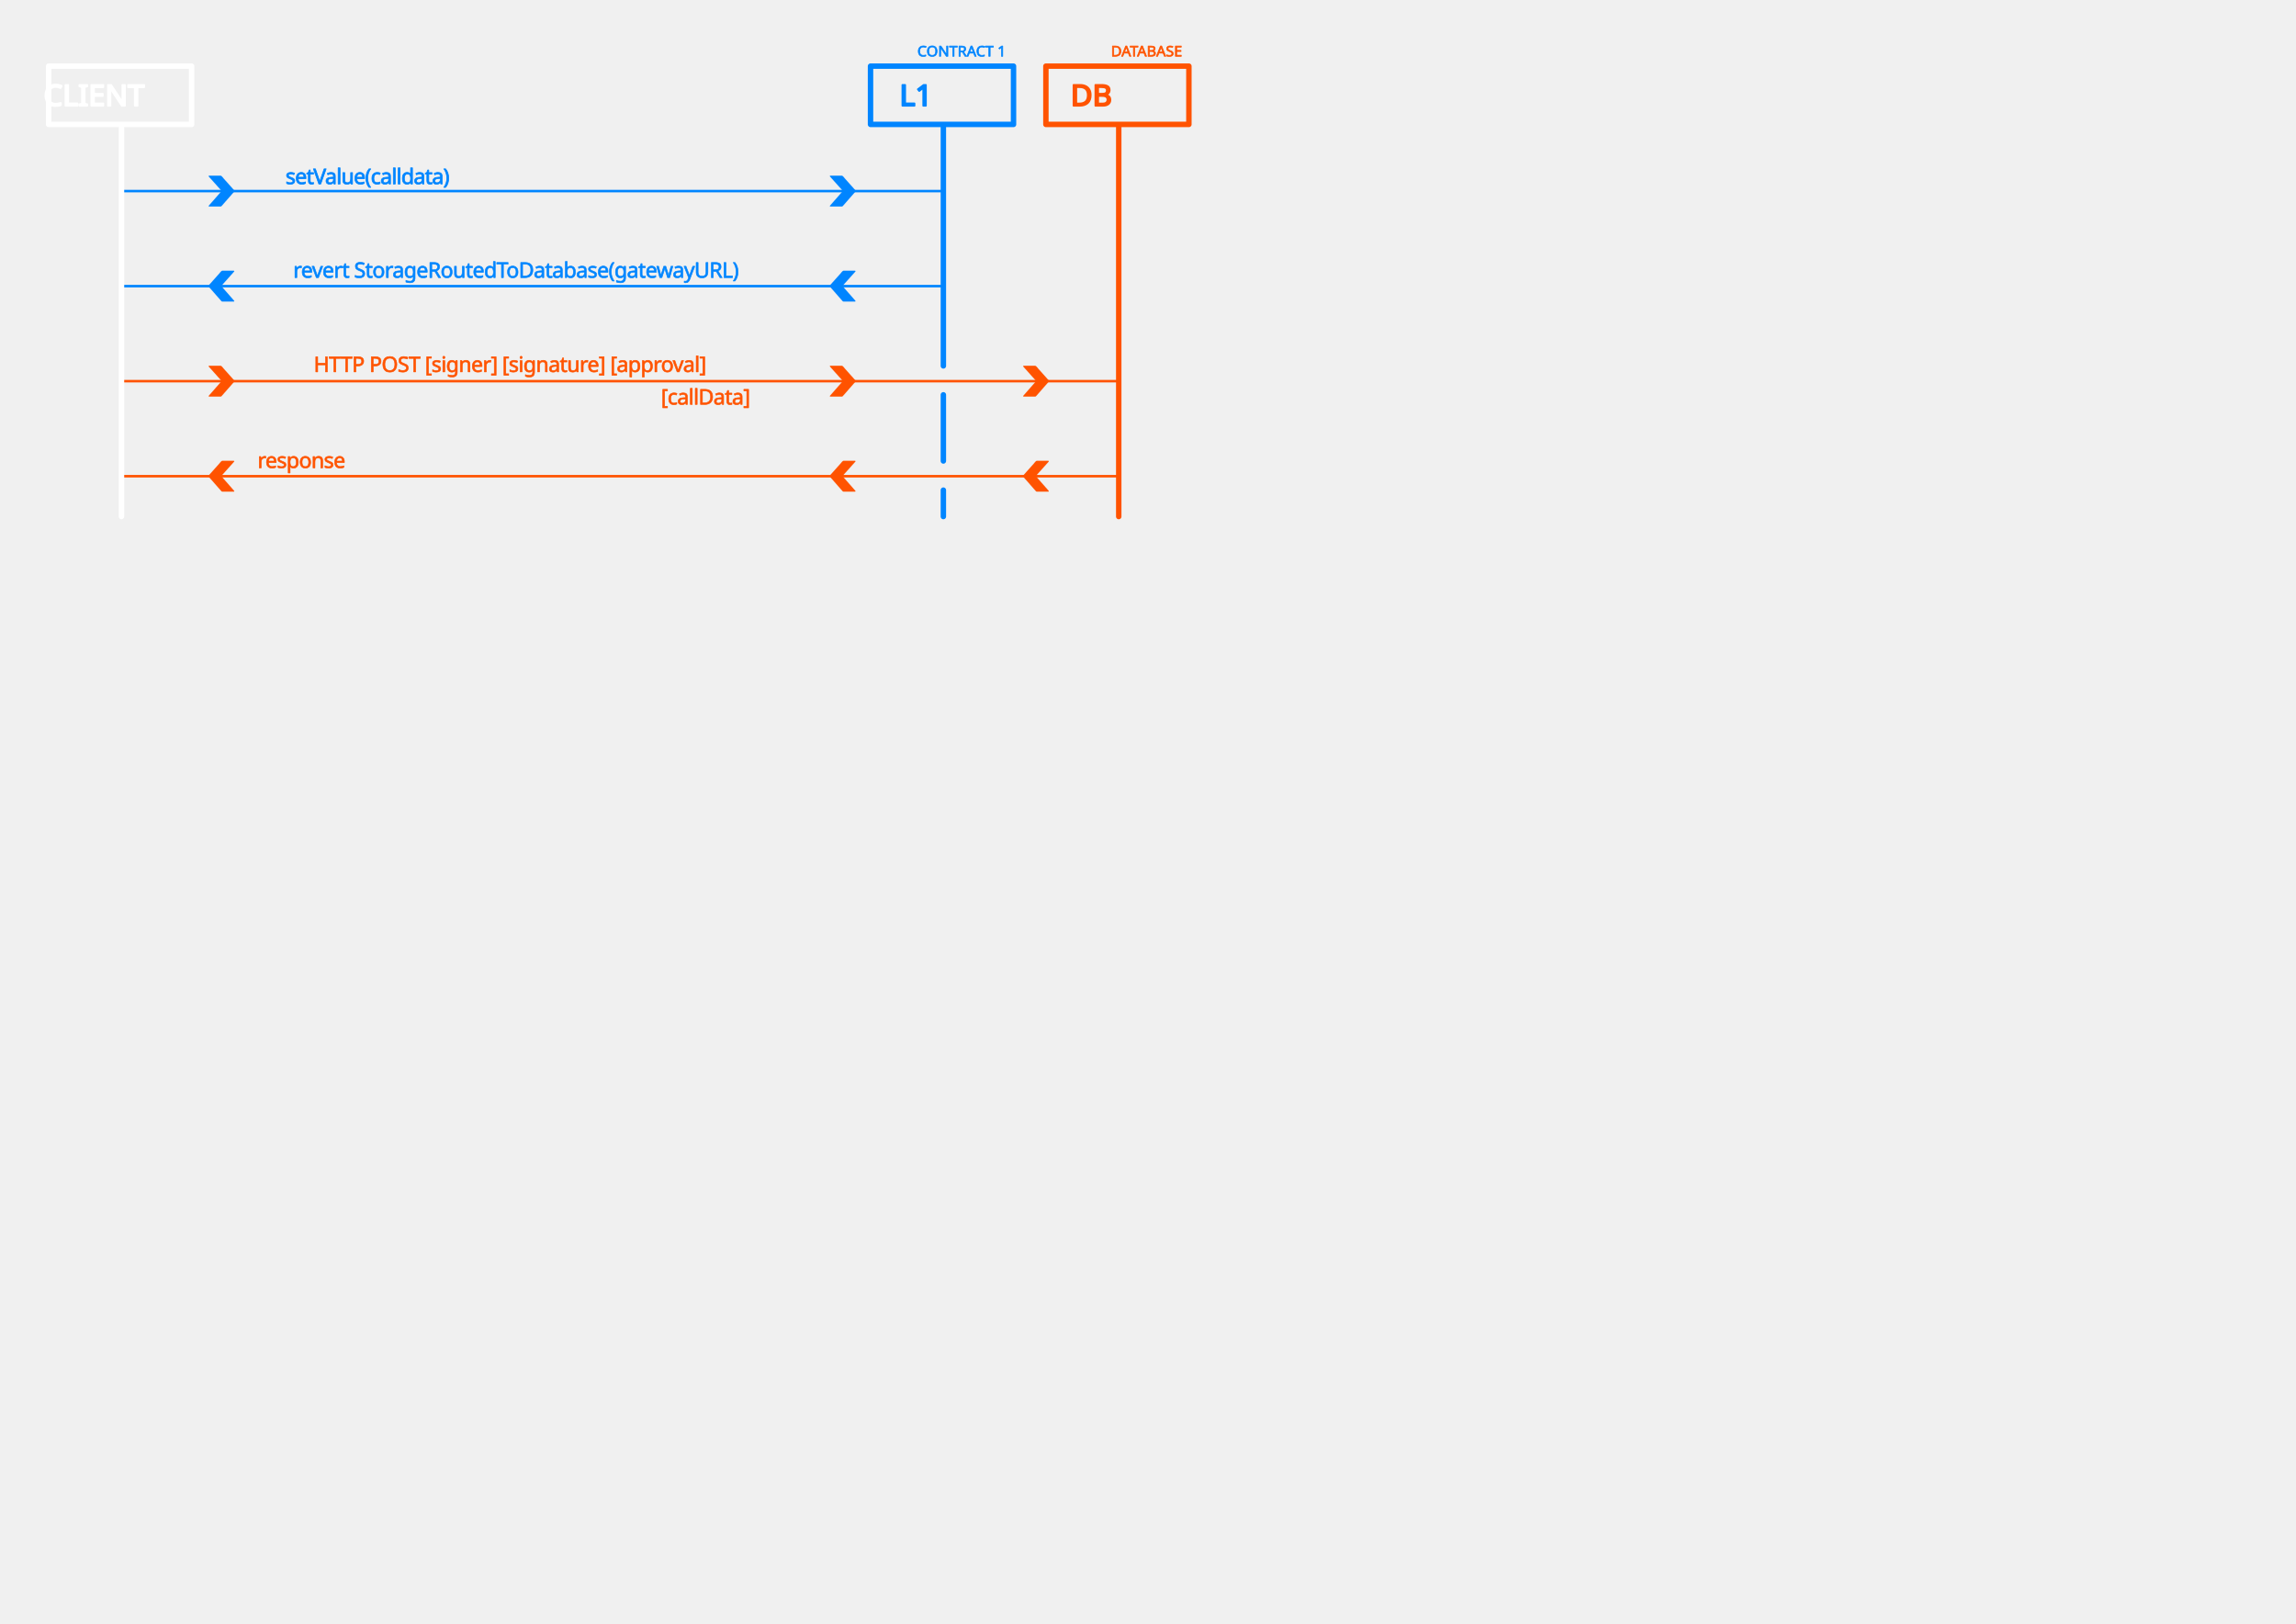
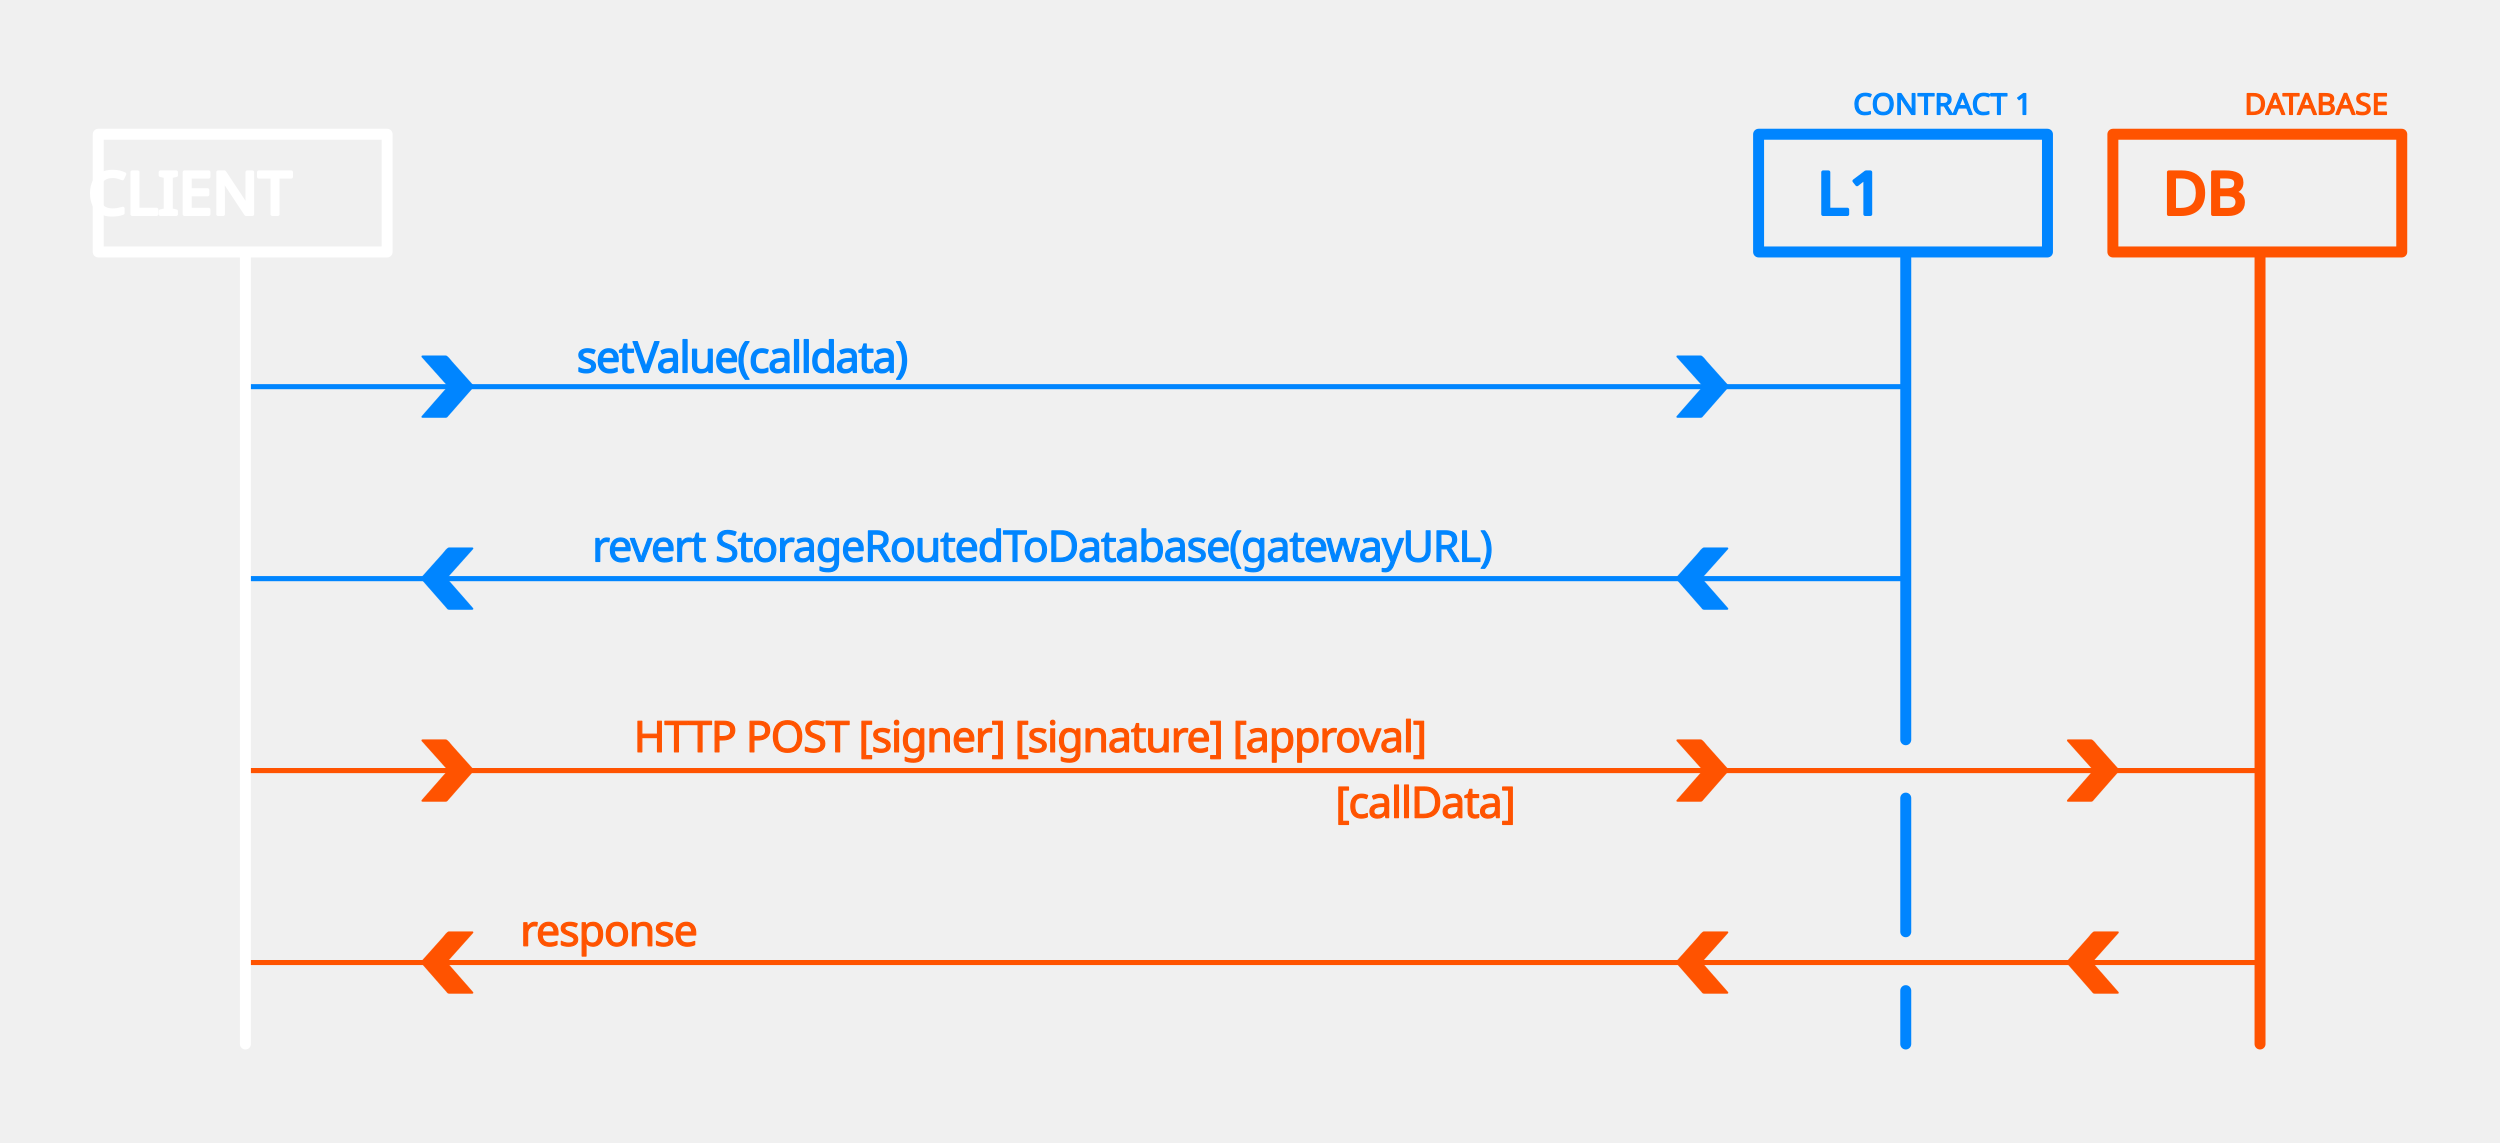
- <svg xmlns="http://www.w3.org/2000/svg" xmlns:xlink="http://www.w3.org/1999/xlink" width="1000mm" height="707mm" viewBox="0 0 1000 707" version="1.1" id="svg6">
+ <svg xmlns="http://www.w3.org/2000/svg" xmlns:xlink="http://www.w3.org/1999/xlink" width="538.993mm" height="246.266mm" viewBox="0 0 538.993 246.266" version="1.1" id="svg6">
  <defs id="defs2">
    <rect x="258.608" y="35.355" width="130.437" height="286.727" id="rect1163" />
    <rect x="352.45" y="114.378" width="27.62" height="4.849" id="rect1482" />
    <linearGradient id="linearGradient1059">
      <stop style="stop-color:#000000;stop-opacity:1;" offset="0" id="stop1055" />
      <stop style="stop-color:#000000;stop-opacity:0;" offset="1" id="stop1057" />
    </linearGradient>
    <rect x="136.861" y="168.484" width="23.687" height="7.896" id="rect1202" />
    <linearGradient id="linearGradient1005">
      <stop style="stop-color:#000000;stop-opacity:1;" offset="0" id="stop1001" />
      <stop style="stop-color:#000000;stop-opacity:0;" offset="1" id="stop1003" />
    </linearGradient>
    <marker style="overflow:visible" id="Arrow2Mstart" refX="0" refY="0" orient="auto">
      <path transform="scale(0.6)" d="M 8.719,4.034 -2.207,0.016 8.719,-4.002 c -1.745,2.372 -1.735,5.617 -6e-7,8.035 z" style="fill:context-stroke;fill-rule:evenodd;stroke-width:0.625;stroke-linejoin:round" id="path1120" />
    </marker>
    <marker style="overflow:visible" id="Arrow2Lend" refX="0" refY="0" orient="auto">
      <path transform="matrix(-1.1,0,0,-1.1,-1.1,0)" d="M 8.719,4.034 -2.207,0.016 8.719,-4.002 c -1.745,2.372 -1.735,5.617 -6e-7,8.035 z" style="fill:context-stroke;fill-rule:evenodd;stroke-width:0.625;stroke-linejoin:round" id="path1117" />
    </marker>
    <marker style="overflow:visible" id="TriangleOutL" refX="0" refY="0" orient="auto">
      <path transform="scale(0.8)" style="fill:context-stroke;fill-rule:evenodd;stroke:context-stroke;stroke-width:1pt" d="M 5.77,0 -2.88,5 V -5 Z" id="path1238" />
    </marker>
    <marker style="overflow:visible" id="TriangleOutL-4" refX="0" refY="0" orient="auto">
      <path transform="scale(0.8)" style="fill:context-stroke;fill-rule:evenodd;stroke:context-stroke;stroke-width:1pt" d="M 5.77,0 -2.88,5 V -5 Z" id="path1238-7" />
    </marker>
    <marker style="overflow:visible" id="TriangleOutL-8" refX="0" refY="0" orient="auto">
      <path transform="scale(0.8)" style="fill:context-stroke;fill-rule:evenodd;stroke:context-stroke;stroke-width:1pt" d="M 5.77,0 -2.88,5 V -5 Z" id="path1238-3" />
    </marker>
    <marker style="overflow:visible" id="TriangleOutL-4-2" refX="0" refY="0" orient="auto">
      <path transform="scale(0.8)" style="fill:context-stroke;fill-rule:evenodd;stroke:context-stroke;stroke-width:1pt" d="M 5.77,0 -2.88,5 V -5 Z" id="path1238-7-8" />
    </marker>
    <linearGradient xlink:href="#linearGradient1005" id="linearGradient1007" x1="88.406" y1="45.401" x2="98.212" y2="45.401" gradientUnits="userSpaceOnUse" />
    <linearGradient xlink:href="#linearGradient1059" id="linearGradient1061" x1="86.907" y1="237.228" x2="177.445" y2="237.228" gradientUnits="userSpaceOnUse" />
  </defs>
-   <g id="layer1" transform="translate(-33.41176,-65.063)">
+   <g id="layer1" transform="translate(-33.41176,-64.922)">
    <g id="g1001" transform="translate(-2.308462,-1.058333)">
      <text xml:space="preserve" style="font-size:9.269px;line-height:1.25;font-family:Palatino;-inkscape-font-specification:Palatino;font-variant-ligatures:none;text-align:center;letter-spacing:-0.242px;text-anchor:middle;fill:#ff5300;fill-opacity:1;stroke:#ff5300;stroke-width:0.257;stroke-linecap:round;stroke-linejoin:round;stroke-miterlimit:4;stroke-dasharray:none;stroke-opacity:1" x="265.375" y="228.085" id="text1278-7-4">
        <tspan id="tspan1276-9-2" x="265.254" y="228.085" style="font-style:normal;font-variant:normal;font-weight:normal;font-stretch:normal;font-family:'SF Mono';-inkscape-font-specification:'SF Mono';fill:#ff5300;fill-opacity:1;stroke:#ff5300;stroke-width:0.257;stroke-linecap:round;stroke-linejoin:round;stroke-miterlimit:4;stroke-dasharray:none;stroke-opacity:1">HTTP POST [signer] [signature] [approval]</tspan>
      </text>
      <text xml:space="preserve" style="font-size:9.269px;line-height:1.25;font-family:Palatino;-inkscape-font-specification:Palatino;font-variant-ligatures:none;text-align:center;letter-spacing:-0.242px;text-anchor:middle;fill:#ff5300;fill-opacity:1;stroke:#ff5300;stroke-width:0.257;stroke-linecap:round;stroke-linejoin:round;stroke-miterlimit:4;stroke-dasharray:none;stroke-opacity:1" x="350.579" y="242.269" id="text1278-7-4-3">
        <tspan id="tspan1276-9-2-3" x="350.458" y="242.269" style="font-style:normal;font-variant:normal;font-weight:normal;font-stretch:normal;font-family:'SF Mono';-inkscape-font-specification:'SF Mono';fill:#ff5300;fill-opacity:1;stroke:#ff5300;stroke-width:0.257;stroke-linecap:round;stroke-linejoin:round;stroke-miterlimit:4;stroke-dasharray:none;stroke-opacity:1">[callData]</tspan>
      </text>
    </g>
    <g id="g1285" transform="translate(-14.83265,4.208755)" style="fill:#0085ff;fill-opacity:1;stroke:#0085ff;stroke-opacity:1">
      <text xml:space="preserve" style="font-size:9.269px;line-height:1.25;font-family:Palatino;-inkscape-font-specification:Palatino;font-variant-ligatures:none;text-align:center;letter-spacing:-0.29px;text-anchor:middle;fill:#0085ff;fill-opacity:1;stroke:#0085ff;stroke-width:0.309;stroke-linecap:round;stroke-linejoin:round;stroke-miterlimit:4;stroke-dasharray:none;stroke-opacity:1" x="214.05" y="140.992" id="text1278">
        <tspan id="tspan1276" x="216.629" y="140.992" style="font-style:normal;font-variant:normal;font-weight:normal;font-stretch:normal;font-size:9.269px;font-family:'SF Mono';-inkscape-font-specification:'SF Mono';fill:#0085ff;fill-opacity:1;stroke:#0085ff;stroke-width:0.309;stroke-linecap:round;stroke-linejoin:round;stroke-miterlimit:4;stroke-dasharray:none;stroke-opacity:1">setValue(calldata) </tspan>
      </text>
    </g>
    <text xml:space="preserve" style="font-style:normal;font-variant:normal;font-weight:normal;font-stretch:normal;font-size:5.875px;line-height:1.05;font-family:SPOTNIK;-inkscape-font-specification:SPOTNIK;font-variant-ligatures:none;text-align:center;letter-spacing:0.472px;text-anchor:middle;fill:#ff4f00;fill-opacity:1;stroke:#000000;stroke-width:0.803;stroke-linecap:round;stroke-linejoin:round;stroke-miterlimit:4;stroke-dasharray:none;stroke-opacity:1" x="187.271" y="146.442" id="text2139-0-1-8-8-8-0-0" transform="scale(1.047946,0.9542476)">
      <tspan style="font-style:normal;font-variant:normal;font-weight:normal;font-stretch:normal;font-family:SPOTNIK;-inkscape-font-specification:SPOTNIK;text-align:end;text-anchor:end;fill:#ff4f00;fill-opacity:1;stroke:#000000;stroke-width:0.803;stroke-linecap:round;stroke-linejoin:round;stroke-miterlimit:4;stroke-dasharray:none;stroke-opacity:1" x="187.271" y="146.442" id="tspan2163-0-2-6-4-3-4" />
    </text>
    <g id="g1162" transform="matrix(0.2723189,0,0,0.2723189,213.8516,218.0248)" />
    <g id="g1170" transform="translate(101.0709,4.805857)" style="fill:none">
      <path style="fill:none;fill-opacity:1;stroke:#0085ff;stroke-width:2.365;stroke-linecap:round;stroke-linejoin:round;stroke-miterlimit:4;stroke-dasharray:none;stroke-opacity:1" d="m 343.216,285.2 v -11.505 m 0,-12.694 v -28.814 m 0,-12.587 v -105.162 H 311.488 V 89.06 h 62.281 v 25.378 h -30.553" id="path1065-7" />
-       <text xml:space="preserve" style="font-size:12.87px;line-height:1.25;font-family:Palatino;-inkscape-font-specification:Palatino;font-variant-ligatures:none;text-align:center;letter-spacing:0px;text-anchor:middle;fill:#0085ff;fill-opacity:1;stroke:#0085ff;stroke-width:0.771;stroke-miterlimit:4;stroke-dasharray:none;stroke-opacity:1;" x="338.129" y="107.736" id="text1098-9" transform="scale(1.013468,0.9867108)">
-         <tspan id="tspan1096-9" x="338.129" y="107.736" style="font-style:normal;font-variant:normal;font-weight:normal;font-stretch:normal;font-family:'SF Mono';-inkscape-font-specification:'SF Mono';fill:#0085ff;fill-opacity:1;stroke:#0085ff;stroke-width:0.771;stroke-linecap:round;stroke-linejoin:round;stroke-miterlimit:4;stroke-dasharray:none;stroke-opacity:1;">L1</tspan>
+       <text xml:space="preserve" style="font-size:12.87px;line-height:1.25;font-family:Palatino;-inkscape-font-specification:Palatino;font-variant-ligatures:none;text-align:center;letter-spacing:0px;text-anchor:middle;fill:#0085ff;fill-opacity:1;stroke:#0085ff;stroke-width:0.771;stroke-miterlimit:4;stroke-dasharray:none;stroke-opacity:1" x="338.129" y="107.736" id="text1098-9" transform="scale(1.013468,0.9867108)">
+         <tspan id="tspan1096-9" x="338.129" y="107.736" style="font-style:normal;font-variant:normal;font-weight:normal;font-stretch:normal;font-family:'SF Mono';-inkscape-font-specification:'SF Mono';fill:#0085ff;fill-opacity:1;stroke:#0085ff;stroke-width:0.771;stroke-linecap:round;stroke-linejoin:round;stroke-miterlimit:4;stroke-dasharray:none;stroke-opacity:1">L1</tspan>
      </text>
    </g>
-     <g id="g1175" transform="translate(101.0709,4.2183)" style="stroke:#ff5300;stroke-opacity:1;fill:none">
+     <g id="g1175" transform="translate(101.0709,4.2183)" style="fill:none;stroke:#ff5300;stroke-opacity:1">
      <path style="fill:none;fill-opacity:1;stroke:#ff5300;stroke-width:2.365;stroke-linecap:round;stroke-linejoin:round;stroke-miterlimit:4;stroke-dasharray:none;stroke-opacity:1" d="m 419.598,285.787 v -70.697 m 0,0 V 115.026 H 387.87 V 89.648 h 62.281 V 115.026 h -30.553" id="path1065-7-8" />
-       <text xml:space="preserve" style="font-size:12.87px;line-height:1.25;font-family:Palatino;-inkscape-font-specification:Palatino;font-variant-ligatures:none;text-align:center;letter-spacing:0px;text-anchor:middle;fill:#ff5300;fill-opacity:1;stroke:#ff5300;stroke-width:0.771;stroke-miterlimit:4;stroke-dasharray:none;stroke-opacity:1;" x="413.496" y="108.332" id="text1098-9-0" transform="scale(1.013468,0.9867108)">
-         <tspan id="tspan1096-9-8" x="413.496" y="108.332" style="font-style:normal;font-variant:normal;font-weight:normal;font-stretch:normal;font-family:'SF Mono';-inkscape-font-specification:'SF Mono';fill:#ff5300;fill-opacity:1;stroke:#ff5300;stroke-width:0.771;stroke-linecap:round;stroke-linejoin:round;stroke-miterlimit:4;stroke-dasharray:none;stroke-opacity:1;">DB</tspan>
+       <text xml:space="preserve" style="font-size:12.87px;line-height:1.25;font-family:Palatino;-inkscape-font-specification:Palatino;font-variant-ligatures:none;text-align:center;letter-spacing:0px;text-anchor:middle;fill:#ff5300;fill-opacity:1;stroke:#ff5300;stroke-width:0.771;stroke-miterlimit:4;stroke-dasharray:none;stroke-opacity:1" x="413.496" y="108.332" id="text1098-9-0" transform="scale(1.013468,0.9867108)">
+         <tspan id="tspan1096-9-8" x="413.496" y="108.332" style="font-style:normal;font-variant:normal;font-weight:normal;font-stretch:normal;font-family:'SF Mono';-inkscape-font-specification:'SF Mono';fill:#ff5300;fill-opacity:1;stroke:#ff5300;stroke-width:0.771;stroke-linecap:round;stroke-linejoin:round;stroke-miterlimit:4;stroke-dasharray:none;stroke-opacity:1">DB</tspan>
      </text>
    </g>
    <text xml:space="preserve" id="text1161" style="font-size:14.111px;line-height:1.25;font-family:Palatino;-inkscape-font-specification:Palatino;font-variant-ligatures:none;text-align:center;letter-spacing:-0.368px;white-space:pre;shape-inside:url(#rect1163);" />
    <text xml:space="preserve" style="font-size:6.379px;line-height:1.25;font-family:Palatino;-inkscape-font-specification:Palatino;font-variant-ligatures:none;text-align:center;letter-spacing:0px;text-anchor:middle;fill:#0085ff;fill-opacity:1;stroke:#0085ff;stroke-width:0.282;stroke-miterlimit:4;stroke-dasharray:none;stroke-opacity:1" x="450.227" y="90.797" id="text1098-9-9" transform="scale(1.013468,0.9867108)">
      <tspan id="tspan1096-9-6" x="450.227" y="90.797" style="font-style:normal;font-variant:normal;font-weight:normal;font-stretch:normal;font-family:'SF Mono';-inkscape-font-specification:'SF Mono';fill:#0085ff;fill-opacity:1;stroke:#0085ff;stroke-width:0.282;stroke-linecap:round;stroke-linejoin:round;stroke-miterlimit:4;stroke-dasharray:none;stroke-opacity:1">CONTRACT 1</tspan>
    </text>
    <path style="fill:none;stroke:#0085ff;stroke-width:1.1;stroke-linecap:round;stroke-linejoin:round;stroke-miterlimit:4;stroke-dasharray:none;stroke-opacity:1" d="M 86.012,148.283 H 444.287" id="path1225" />
    <path style="fill:#0085ff;fill-opacity:1;stroke:#0085ff;stroke-width:1.1;stroke-linecap:round;stroke-linejoin:round;stroke-miterlimit:4;stroke-dasharray:none;stroke-opacity:1" d="M 86.012,189.67 H 444.287" id="path1225-4" />
    <path style="fill:none;stroke:#ff5300;stroke-width:1.1;stroke-linecap:round;stroke-linejoin:round;stroke-miterlimit:4;stroke-dasharray:none;stroke-opacity:1" d="M 86.012,231.056 H 520.669" id="path1225-8" />
    <path style="fill:#ff5300;fill-opacity:1;stroke:#ff5300;stroke-width:1.1;stroke-linecap:round;stroke-linejoin:round;stroke-miterlimit:4;stroke-dasharray:none;stroke-opacity:1" d="M 86.012,272.443 H 520.669" id="path1225-80" />
    <g id="g1291" transform="matrix(-0.02409993,0,0,0.02409993,136.5709,141.5783)" style="fill:#0085ff;fill-opacity:1;stroke:#0085ff;stroke-opacity:1">
      <g id="g1289" style="fill:#0085ff;fill-opacity:1;stroke:#0085ff;stroke-opacity:1">
        <path d="M 508.094,13.5 C 511.82,6.043 508.087,0 499.749,0 c 0,0 -205.77,0 -205.773,0 -19.045,0.006 -44.079,38.363 -56.512,52.262 -21.87,24.449 -186.59,207.547 -187.783,209.934 -3.727,7.458 -3.727,19.544 0,27.001 l 222.456,253.726 c 3.727,7.458 13.507,13.501 21.843,13.501 h 205.77 c 8.335,0 12.071,-6.043 8.345,-13.501 L 285.638,289.197 c -3.728,-7.457 -3.728,-19.544 0,-27.001 z" id="path1287" style="fill:#0085ff;fill-opacity:1;stroke:#0085ff;stroke-opacity:1" />
      </g>
    </g>
    <g id="g1291-1" transform="matrix(-0.02409993,0,0,0.02409993,407.1377,141.5783)" style="fill:#0085ff;fill-opacity:1;stroke:#0085ff;stroke-opacity:1">
      <g id="g1289-3" style="fill:#0085ff;fill-opacity:1;stroke:#0085ff;stroke-opacity:1">
        <path d="M 508.094,13.5 C 511.82,6.043 508.087,0 499.749,0 c 0,0 -205.77,0 -205.773,0 -19.045,0.006 -44.079,38.363 -56.512,52.262 -21.87,24.449 -186.59,207.547 -187.783,209.934 -3.727,7.458 -3.727,19.544 0,27.001 l 222.456,253.726 c 3.727,7.458 13.507,13.501 21.843,13.501 h 205.77 c 8.335,0 12.071,-6.043 8.345,-13.501 L 285.638,289.197 c -3.728,-7.457 -3.728,-19.544 0,-27.001 z" id="path1287-6" style="fill:#0085ff;fill-opacity:1;stroke:#0085ff;stroke-opacity:1" />
      </g>
    </g>
    <g id="g1285-3" transform="translate(61.51891,46.74286)" style="fill:#0085ff;fill-opacity:1;stroke:#0085ff;stroke-opacity:1">
      <text xml:space="preserve" style="font-size:9.269px;line-height:1.25;font-family:Palatino;-inkscape-font-specification:Palatino;font-variant-ligatures:none;text-align:center;letter-spacing:-0.242px;text-anchor:middle;fill:#0085ff;fill-opacity:1;stroke:#0085ff;stroke-width:0.257;stroke-linecap:round;stroke-linejoin:round;stroke-miterlimit:4;stroke-dasharray:none;stroke-opacity:1" x="204.16" y="139.236" id="text1278-7">
        <tspan id="tspan1276-9" x="204.039" y="139.236" style="font-style:normal;font-variant:normal;font-weight:normal;font-stretch:normal;font-family:'SF Mono';-inkscape-font-specification:'SF Mono';fill:#0085ff;fill-opacity:1;stroke:#0085ff;stroke-width:0.257;stroke-linecap:round;stroke-linejoin:round;stroke-miterlimit:4;stroke-dasharray:none;stroke-opacity:1">revert StorageRoutedToDatabase(gatewayURL)</tspan>
      </text>
    </g>
    <g id="g1291-6" transform="matrix(0.02409993,0,0,0.02409993,123.1611,182.9649)" style="fill:#0085ff;fill-opacity:1;stroke:#0085ff;stroke-opacity:1">
      <g id="g1289-0" style="fill:#0085ff;fill-opacity:1;stroke:#0085ff;stroke-opacity:1">
        <path d="M 508.094,13.5 C 511.82,6.043 508.087,0 499.749,0 c 0,0 -205.77,0 -205.773,0 -19.045,0.006 -44.079,38.363 -56.512,52.262 -21.87,24.449 -186.59,207.547 -187.783,209.934 -3.727,7.458 -3.727,19.544 0,27.001 l 222.456,253.726 c 3.727,7.458 13.507,13.501 21.843,13.501 h 205.77 c 8.335,0 12.071,-6.043 8.345,-13.501 L 285.638,289.197 c -3.728,-7.457 -3.728,-19.544 0,-27.001 z" id="path1287-60" style="fill:#0085ff;fill-opacity:1;stroke:#0085ff;stroke-opacity:1" />
      </g>
    </g>
    <g id="g1291-1-2" transform="matrix(0.02409993,0,0,0.02409993,393.7279,182.9649)" style="fill:#0085ff;fill-opacity:1;stroke:#0085ff;stroke-opacity:1">
      <g id="g1289-3-5" style="fill:#0085ff;fill-opacity:1;stroke:#0085ff;stroke-opacity:1">
        <path d="M 508.094,13.5 C 511.82,6.043 508.087,0 499.749,0 c 0,0 -205.77,0 -205.773,0 -19.045,0.006 -44.079,38.363 -56.512,52.262 -21.87,24.449 -186.59,207.547 -187.783,209.934 -3.727,7.458 -3.727,19.544 0,27.001 l 222.456,253.726 c 3.727,7.458 13.507,13.501 21.843,13.501 h 205.77 c 8.335,0 12.071,-6.043 8.345,-13.501 L 285.638,289.197 c -3.728,-7.457 -3.728,-19.544 0,-27.001 z" id="path1287-6-2" style="fill:#0085ff;fill-opacity:1;stroke:#0085ff;stroke-opacity:1" />
      </g>
    </g>
    <g id="g1291-6-4-2" transform="matrix(-0.02409993,0,0,0.02409993,491.3289,224.3516)" style="fill:#ff5300;fill-opacity:1;stroke:#ff5300;stroke-opacity:1">
      <g id="g1289-0-5-8" style="fill:#ff5300;fill-opacity:1;stroke:#ff5300;stroke-opacity:1">
        <path d="M 508.094,13.5 C 511.82,6.043 508.087,0 499.749,0 c 0,0 -205.77,0 -205.773,0 -19.045,0.006 -44.079,38.363 -56.512,52.262 -21.87,24.449 -186.59,207.547 -187.783,209.934 -3.727,7.458 -3.727,19.544 0,27.001 l 222.456,253.726 c 3.727,7.458 13.507,13.501 21.843,13.501 h 205.77 c 8.335,0 12.071,-6.043 8.345,-13.501 L 285.638,289.197 c -3.728,-7.457 -3.728,-19.544 0,-27.001 z" id="path1287-60-3-7" style="fill:#ff5300;fill-opacity:1;stroke:#ff5300;stroke-opacity:1" />
      </g>
    </g>
    <g id="g967">
      <g id="g1291-6-4" transform="matrix(-0.02409993,0,0,0.02409993,407.1377,224.3516)" style="fill:#ff5300;fill-opacity:1;stroke:#ff5300;stroke-opacity:1">
        <g id="g1289-0-5" style="fill:#ff5300;fill-opacity:1;stroke:#ff5300;stroke-opacity:1">
          <path d="M 508.094,13.5 C 511.82,6.043 508.087,0 499.749,0 c 0,0 -205.77,0 -205.773,0 -19.045,0.006 -44.079,38.363 -56.512,52.262 -21.87,24.449 -186.59,207.547 -187.783,209.934 -3.727,7.458 -3.727,19.544 0,27.001 l 222.456,253.726 c 3.727,7.458 13.507,13.501 21.843,13.501 h 205.77 c 8.335,0 12.071,-6.043 8.345,-13.501 L 285.638,289.197 c -3.728,-7.457 -3.728,-19.544 0,-27.001 z" id="path1287-60-3" style="fill:#ff5300;fill-opacity:1;stroke:#ff5300;stroke-opacity:1" />
        </g>
      </g>
      <g id="g1289-3-5-8" transform="matrix(-0.02409993,0,0,0.02409993,136.5709,224.3516)" style="fill:#ff5300;fill-opacity:1;stroke:#ff5300;stroke-opacity:1">
        <path d="M 508.094,13.5 C 511.82,6.043 508.087,0 499.749,0 c 0,0 -205.77,0 -205.773,0 -19.045,0.006 -44.079,38.363 -56.512,52.262 -21.87,24.449 -186.59,207.547 -187.783,209.934 -3.727,7.458 -3.727,19.544 0,27.001 l 222.456,253.726 c 3.727,7.458 13.507,13.501 21.843,13.501 h 205.77 c 8.335,0 12.071,-6.043 8.345,-13.501 L 285.638,289.197 c -3.728,-7.457 -3.728,-19.544 0,-27.001 z" id="path1287-6-2-8" style="fill:#ff5300;fill-opacity:1;stroke:#ff5300;stroke-opacity:1" />
      </g>
    </g>
    <g id="g1291-6-4-2-3" transform="matrix(0.02409993,0,0,0.02409993,477.9191,265.7382)" style="fill:#ff5300;fill-opacity:1;stroke:#ff5300;stroke-opacity:1">
      <g id="g1289-0-5-8-0" style="fill:#ff5300;fill-opacity:1;stroke:#ff5300;stroke-opacity:1">
        <path d="M 508.094,13.5 C 511.82,6.043 508.087,0 499.749,0 c 0,0 -205.77,0 -205.773,0 -19.045,0.006 -44.079,38.363 -56.512,52.262 -21.87,24.449 -186.59,207.547 -187.783,209.934 -3.727,7.458 -3.727,19.544 0,27.001 l 222.456,253.726 c 3.727,7.458 13.507,13.501 21.843,13.501 h 205.77 c 8.335,0 12.071,-6.043 8.345,-13.501 L 285.638,289.197 c -3.728,-7.457 -3.728,-19.544 0,-27.001 z" id="path1287-60-3-7-2" style="fill:#ff5300;fill-opacity:1;stroke:#ff5300;stroke-opacity:1" />
      </g>
    </g>
    <g id="g1291-6-2" transform="matrix(0.02409993,0,0,0.02409993,123.1611,265.7382)" style="fill:#ff5300;fill-opacity:1;stroke:#ff5300;stroke-opacity:1">
      <g id="g1289-0-6" style="fill:#ff5300;fill-opacity:1;stroke:#ff5300;stroke-opacity:1">
        <path d="M 508.094,13.5 C 511.82,6.043 508.087,0 499.749,0 c 0,0 -205.77,0 -205.773,0 -19.045,0.006 -44.079,38.363 -56.512,52.262 -21.87,24.449 -186.59,207.547 -187.783,209.934 -3.727,7.458 -3.727,19.544 0,27.001 l 222.456,253.726 c 3.727,7.458 13.507,13.501 21.843,13.501 h 205.77 c 8.335,0 12.071,-6.043 8.345,-13.501 L 285.638,289.197 c -3.728,-7.457 -3.728,-19.544 0,-27.001 z" id="path1287-60-8" style="fill:#ff5300;fill-opacity:1;stroke:#ff5300;stroke-opacity:1" />
      </g>
    </g>
    <g id="g1291-1-2-5" transform="matrix(0.02409993,0,0,0.02409993,393.7279,265.7382)" style="fill:#ff5300;fill-opacity:1;stroke:#ff5300;stroke-opacity:1">
      <g id="g1289-3-5-5" style="fill:#ff5300;fill-opacity:1;stroke:#ff5300;stroke-opacity:1">
        <path d="M 508.094,13.5 C 511.82,6.043 508.087,0 499.749,0 c 0,0 -205.77,0 -205.773,0 -19.045,0.006 -44.079,38.363 -56.512,52.262 -21.87,24.449 -186.59,207.547 -187.783,209.934 -3.727,7.458 -3.727,19.544 0,27.001 l 222.456,253.726 c 3.727,7.458 13.507,13.501 21.843,13.501 h 205.77 c 8.335,0 12.071,-6.043 8.345,-13.501 L 285.638,289.197 c -3.728,-7.457 -3.728,-19.544 0,-27.001 z" id="path1287-6-2-9" style="fill:#ff5300;fill-opacity:1;stroke:#ff5300;stroke-opacity:1" />
      </g>
    </g>
    <g id="g1285-3-4" transform="translate(-42.67382,129.1018)" style="fill:#ff5300;fill-opacity:1;stroke:#ff5300;stroke-opacity:1">
      <text xml:space="preserve" style="font-size:9.269px;line-height:1.25;font-family:Palatino;-inkscape-font-specification:Palatino;font-variant-ligatures:none;text-align:center;letter-spacing:-0.242px;text-anchor:middle;fill:#ff5300;fill-opacity:1;stroke:#ff5300;stroke-width:0.257;stroke-linecap:round;stroke-linejoin:round;stroke-miterlimit:4;stroke-dasharray:none;stroke-opacity:1" x="214.903" y="139.724" id="text1278-7-8">
        <tspan id="tspan1276-9-3" x="214.782" y="139.724" style="font-style:normal;font-variant:normal;font-weight:normal;font-stretch:normal;font-family:'SF Mono';-inkscape-font-specification:'SF Mono';fill:#ff5300;fill-opacity:1;stroke:#ff5300;stroke-width:0.257;stroke-linecap:round;stroke-linejoin:round;stroke-miterlimit:4;stroke-dasharray:none;stroke-opacity:1">response</tspan>
      </text>
    </g>
    <g id="g1159">
      <path style="fill:none;fill-opacity:0.375;stroke:#ffffff;stroke-width:2.365;stroke-linecap:round;stroke-linejoin:round;stroke-miterlimit:4;stroke-dasharray:none;stroke-opacity:1" d="M 86.322,290.006 V 119.244 H 54.594 V 93.866 H 116.875 V 119.244 H 86.322" id="path1065" />
-       <text xml:space="preserve" style="font-size:12.87px;line-height:1.25;font-family:Palatino;-inkscape-font-specification:Palatino;font-variant-ligatures:none;text-align:center;letter-spacing:0px;text-anchor:middle;fill:#ffffff;fill-opacity:1;stroke:#ffffff;stroke-width:0.771;stroke-miterlimit:4;stroke-dasharray:none;stroke-opacity:1;" x="84.649" y="112.607" id="text1098" transform="scale(1.013468,0.9867108)">
-         <tspan id="tspan1096" x="84.649" y="112.607" style="font-style:normal;font-variant:normal;font-weight:normal;font-stretch:normal;font-family:'SF Mono';-inkscape-font-specification:'SF Mono';fill:#ffffff;fill-opacity:1;stroke:#ffffff;stroke-width:0.771;stroke-linecap:round;stroke-linejoin:round;stroke-miterlimit:4;stroke-dasharray:none;stroke-opacity:1;">CLIENT</tspan>
+       <text xml:space="preserve" style="font-size:12.87px;line-height:1.25;font-family:Palatino;-inkscape-font-specification:Palatino;font-variant-ligatures:none;text-align:center;letter-spacing:0px;text-anchor:middle;fill:#ffffff;fill-opacity:1;stroke:#ffffff;stroke-width:0.771;stroke-miterlimit:4;stroke-dasharray:none;stroke-opacity:1" x="84.649" y="112.607" id="text1098" transform="scale(1.013468,0.9867108)">
+         <tspan id="tspan1096" x="84.649" y="112.607" style="font-style:normal;font-variant:normal;font-weight:normal;font-stretch:normal;font-family:'SF Mono';-inkscape-font-specification:'SF Mono';fill:#ffffff;fill-opacity:1;stroke:#ffffff;stroke-width:0.771;stroke-linecap:round;stroke-linejoin:round;stroke-miterlimit:4;stroke-dasharray:none;stroke-opacity:1">CLIENT</tspan>
      </text>
    </g>
    <text xml:space="preserve" style="font-size:6.379px;line-height:1.25;font-family:Palatino;-inkscape-font-specification:Palatino;font-variant-ligatures:none;text-align:center;letter-spacing:0px;text-anchor:middle;fill:#ff5300;fill-opacity:1;stroke:#ff5300;stroke-width:0.282;stroke-miterlimit:4;stroke-dasharray:none;stroke-opacity:1" x="529.706" y="90.797" id="text1098-9-9-8" transform="scale(1.013468,0.9867108)">
      <tspan id="tspan1096-9-6-7" x="529.706" y="90.797" style="font-style:normal;font-variant:normal;font-weight:normal;font-stretch:normal;font-family:'SF Mono';-inkscape-font-specification:'SF Mono';fill:#ff5300;fill-opacity:1;stroke:#ff5300;stroke-width:0.282;stroke-linecap:round;stroke-linejoin:round;stroke-miterlimit:4;stroke-dasharray:none;stroke-opacity:1">DATABASE</tspan>
    </text>
  </g>
</svg>
